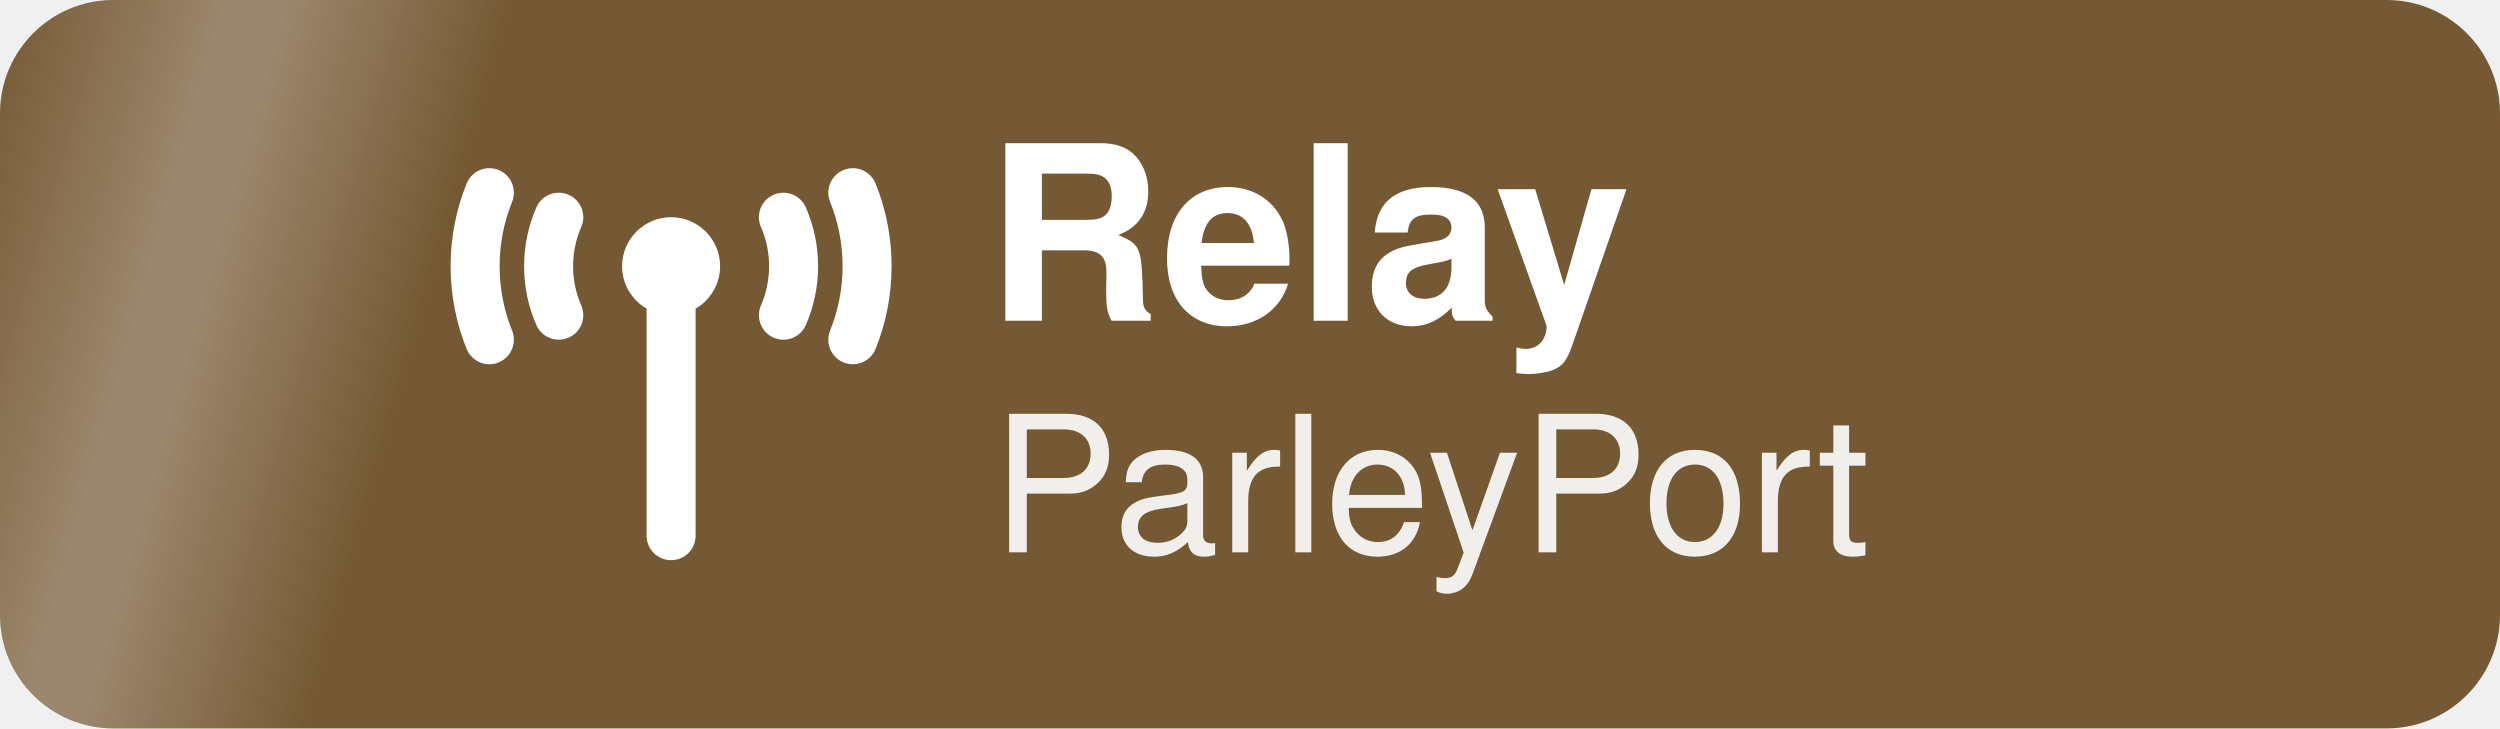
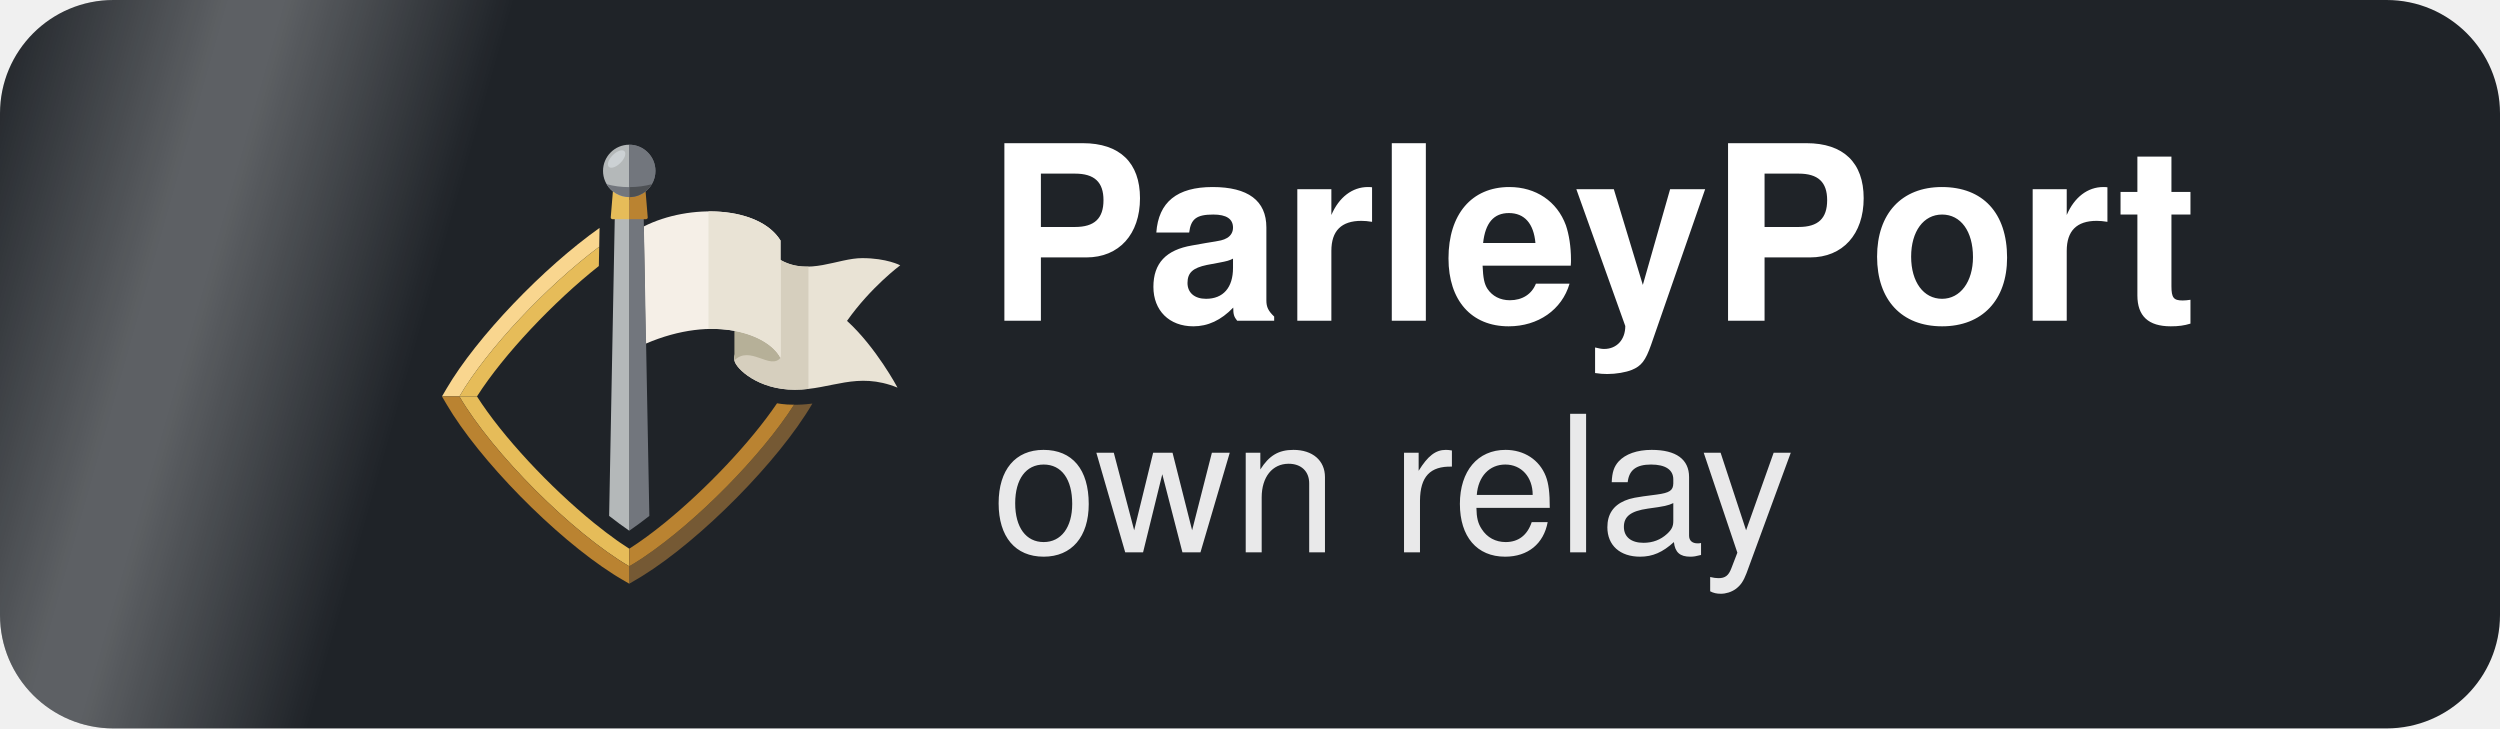
- <svg xmlns="http://www.w3.org/2000/svg" viewBox="0 0 841.9 245.3" width="841.9" height="245.3" role="img" aria-label="Run the ParleyPort relay">
+ <svg xmlns="http://www.w3.org/2000/svg" viewBox="0 0 841.9 245.3" width="841.9" height="245.3" role="img" aria-label="Get ParleyPort, the relay for KnightLoader and BombVault">
  <defs>
    <clipPath id="edge">
      <path d="M38.2,0 H803.7 A38.2,38.2 0 0 1 841.9,38.2 V207.1 A38.2,38.2 0 0 1 803.7,245.3 H38.2 A38.2,38.2 0 0 1 0,207.1 V38.2 A38.2,38.2 0 0 1 38.2,0 Z" />
    </clipPath>
    <linearGradient id="sheen" x1="0" y1="0" x2="1" y2="0">
      <stop offset="0" stop-color="#fff" stop-opacity="0" />
      <stop offset="0.45" stop-color="#fff" stop-opacity="0.28" />
      <stop offset="0.55" stop-color="#fff" stop-opacity="0.28" />
      <stop offset="1" stop-color="#fff" stop-opacity="0" />
    </linearGradient>
  </defs>
  <style>
    @keyframes pass {
      0%       { transform: translateX(-278.4px); }
      15.19%   { transform: translateX(1120.3px); }
      100%     { transform: translateX(1120.3px); }
    }
    .band { animation: pass 7s linear 2.078s infinite backwards; }
    @media (prefers-reduced-motion: reduce) {
      .band { animation: none; opacity: 0; }
    }
  </style>
-   <path d="M38.2,0 H803.7 A38.2,38.2 0 0 1 841.9,38.2 V207.1 A38.2,38.2 0 0 1 803.7,245.3 H38.2 A38.2,38.2 0 0 1 0,207.1 V38.2 A38.2,38.2 0 0 1 38.2,0 Z" fill="#755934" />
-   <g transform="translate(151.75 56.65) scale(0.25781)" fill="#ffffff">
-     <path d="M80.3 44C69.8 69.9 64 98.2 64 128s5.8 58.1 16.3 84c6.6 16.4-1.3 35-17.7 41.7s-35-1.3-41.7-17.7C7.4 202.6 0 166.1 0 128S7.4 53.4 20.9 20C27.6 3.6 46.2-4.3 62.6 2.3S86.9 27.6 80.3 44zM555.1 20C568.6 53.4 576 89.9 576 128s-7.4 74.6-20.9 108c-6.6 16.4-25.3 24.3-41.7 17.7S489.1 228.4 495.7 212c10.5-25.9 16.3-54.2 16.3-84s-5.8-58.1-16.3-84C489.1 27.6 497 9 513.4 2.3s35 1.3 41.7 17.7zM352 128c0 23.7-12.9 44.4-32 55.4L320 480c0 17.7-14.3 32-32 32s-32-14.3-32-32l0-296.6c-19.1-11.1-32-31.7-32-55.4c0-35.3 28.7-64 64-64s64 28.7 64 64zM170.6 76.8C163.8 92.4 160 109.7 160 128s3.8 35.6 10.6 51.2c7.1 16.2-.3 35.1-16.5 42.1s-35.1-.3-42.1-16.5c-10.3-23.6-16-49.6-16-76.8s5.7-53.2 16-76.8c7.1-16.2 25.9-23.6 42.1-16.5s23.6 25.9 16.5 42.1zM464 51.2c10.3 23.6 16 49.6 16 76.8s-5.7 53.2-16 76.8c-7.1 16.2-25.9 23.6-42.1 16.5s-23.6-25.9-16.5-42.1c6.8-15.6 10.6-32.9 10.6-51.2s-3.8-35.6-10.6-51.2c-7.1-16.2 .3-35.1 16.5-42.1s35.1 .3 42.1 16.5z" />
+   <path d="M38.2,0 H803.7 A38.2,38.2 0 0 1 841.9,38.2 V207.1 A38.2,38.2 0 0 1 803.7,245.3 H38.2 A38.2,38.2 0 0 1 0,207.1 V38.2 A38.2,38.2 0 0 1 38.2,0 Z" fill="#1f2328" />
+   <g transform="translate(148.84 48.73) scale(0.25298)" fill="#ffffff">
+     <g>
+       <g>
+         <path fill="#e6bc59" d="M236.05,528.99c-1.03-.72-2.08-1.44-3.12-2.19-9.93-7.02-20.18-14.85-30.59-23.29-58.58-47.58-121.8-115.02-155.76-168.43h-23.42c44.25,75.72,150.43,181.9,226.15,226.15v-23.42c-4.33-2.76-8.76-5.7-13.26-8.82Z" />
+         <path fill="#755934" d="M490.91,344.86c-1.9.22-3.82.42-5.77.6-.21,0-.42.03-.63.05-1.59.14-3.19.26-4.82.36-.14,0-.28.01-.43.02-1.47.08-2.96.15-4.47.19-.19.01-.38.02-.57.02-1.19.04-2.39.06-3.6.07l-1.91-.06c-43.31,67.99-129.87,155.58-199.45,202.51-.76.52-1.53,1.03-2.29,1.54-6.04,4.02-11.95,7.72-17.67,11.07v23.16l7.4-4.33,2.69-1.57c1.73-1.01,3.47-2.05,5.23-3.13.72-.43,1.45-.88,2.18-1.33l.03-.02c77.76-48.15,181.47-152.84,225.89-228.85l.33-.56-2.14.25Z" />
+         <path fill="#ba8331" d="M459.76,345.85c-.16,0-.32-.02-.48-.03-.04-.01-.08-.01-.12-.01-4.6-.33-8.98-.86-13.15-1.57-35.07,51.79-94.5,114.4-149.79,159.31-16.23,13.19-32.11,24.84-46.91,34.26v23.42c5.73-3.35,11.64-7.05,17.67-11.07.76-.51,1.53-1.02,2.29-1.54,69.58-46.93,156.14-134.53,199.45-202.51l-8.96-.26Z" />
+         <path fill="#f9d68f" d="M209.66,110.86C135.39,163.37,46.21,256.01,5.9,325l-5.9,10.09h23.16c36.87-63.08,116.72-147.31,186.13-199.26l.47-24.84s-.07-.09-.1-.13Z" />
+         <path fill="#e6bc59" d="M23.16,335.09h23.42c35.22-55.37,101.89-125.84,162.23-173.61l.48-25.64c-69.41,51.94-149.26,136.18-186.13,199.26Z" />
+         <path fill="#ba8331" d="M23.16,335.09H0l5.9,10.09c43.65,74.69,144.55,177.08,221.83,226.3l3.65,2.3c.14.09.27.17.41.25.62.39,1.25.77,1.87,1.15,1.87,1.15,3.73,2.26,5.57,3.33l10.09,5.9v-23.16c-75.72-44.25-181.9-150.43-226.15-226.15Z" />
+       </g>
+       <g>
+         <g>
+           <path fill="#e9e3d5" d="M450.63,153.42c37.45,21.34,76-2.43,108.76-2.43s50.62,9.56,50.62,9.56c0,0-39.02,28.89-70.83,73.97,38.86,35.36,67.23,88.85,67.23,88.85-54.38-21.99-87.76,2.75-136.81,2.82-49.05.07-78.3-28.35-80.24-38.71-1.93-10.35,9.56-26.01,9.56-26.01l45.29-28.21s-31.03-101.18,6.43-79.84Z" />
+           <path fill="#d6cfbe" d="M487.81,162.28v162.82c-5.87.68-11.92,1.09-18.22,1.09-49.04.08-78.3-28.36-80.24-38.7-1.94-10.36,9.57-26.01,9.57-26.01l45.28-28.21s-31.03-101.19,6.43-79.85c12.36,7.03,24.82,9.18,37.18,8.86Z" />
+           <path fill="#b6b098" d="M450.63,283.75c-13.75,16.57-40.65-17.43-61.34,3.38v-54.46l25.71.36,30.5,16.4,5.13,34.33Z" />
+           <path fill="#f5efe7" d="M268.61,108.84c61.39-31.05,153.69-26.99,182.02,18.63v156.28c-15.79-31.07-87.4-58.49-179.58-18.8l-2.44-156.1Z" />
+           <path fill="#e9e3d5" d="M450.63,127.47v156.27c-10.55-20.76-46.02-39.89-95.89-38.46V88.79c41.16-.38,79.38,12.11,95.89,38.68Z" />
+         </g>
+         <g>
+           <path fill="#72767d" d="M276.05,494.14c-9.12,7.16-18.07,13.77-26.74,19.7-.01-.01-.02-.01-.03-.02V73.45h18.81l.49,25.75.18,9.57,1.18,62.55,1.77,93.35,4.34,229.48Z" />
+           <path fill="#b4b8b9" d="M249.28,73.45v440.38c-8.68-5.94-17.64-12.57-26.76-19.72l6.1-322.75,1.36-72.16.49-25.75h18.81Z" />
+           <path fill="#e6bc59" d="M249.28,99.2h-21.93c-1.49,0-2.7-1-2.7-2.23l2.87-34.85,21.75.34v36.74Z" />
+           <path fill="#ba8331" d="M249.28,99.2h21.93c1.49,0,2.7-1,2.7-2.23l-2.87-34.85-21.75.34v36.74Z" />
+         </g>
+         <g>
+           <path fill="#b4b8b9" d="M214.39,34.89c0,19.27,15.62,34.89,34.89,34.89V0c-19.27,0-34.89,15.62-34.89,34.89Z" />
+           <path fill="#72767d" d="M249.28,0v69.78c19.27,0,34.89-15.62,34.89-34.89S268.55,0,249.28,0Z" />
+           <ellipse fill="#ccd1d4" cx="232.45" cy="19.07" rx="14.71" ry="7.26" transform="translate(54.6 169.95) rotate(-45)" />
+           <path fill="#72767d" d="M284.17,34.88c0,6.28-1.65,12.15-4.57,17.23-.36.66-.77,1.31-1.18,1.93-.43.64-.86,1.26-1.31,1.86-.43.56-.88,1.11-1.35,1.67-.04.06-.11.11-.15.17-.47.54-.96,1.05-1.46,1.56-.45.49-.92.94-1.44,1.39-.13.11-.26.24-.39.32-.47.45-.96.86-1.48,1.26-.02.02-.04.04-.09.06-.58.45-1.18.88-1.8,1.31-.62.43-1.26.84-1.91,1.22-1.29.77-2.61,1.46-3.99,2.04-.84.36-1.69.71-2.55.99-.62.21-1.24.41-1.86.58-.75.21-1.5.41-2.27.56-.64.13-1.29.26-1.93.34-.28.04-.54.09-.81.11-.62.09-1.24.15-1.86.19h-.15c-.77.06-1.56.09-2.36.09V0c19.27,0,34.9,15.6,34.9,34.87Z" />
+           <path fill="#4d5054" d="M279.35,52.54c-.28.51-.6,1.01-.92,1.5-.43.64-.86,1.26-1.31,1.86-.43.56-.88,1.11-1.35,1.67-.04.06-.11.11-.15.17-.47.54-.96,1.05-1.46,1.56-.47.47-.94.94-1.44,1.39-.13.11-.26.24-.39.32-.47.45-.96.86-1.48,1.26-.02.02-.04.04-.09.06-.58.45-1.18.88-1.8,1.31-.62.43-1.26.84-1.91,1.22-1.29.77-2.61,1.46-3.99,2.04-.84.36-1.69.71-2.55.99-.62.21-1.24.41-1.86.58-.75.21-1.5.41-2.27.56-.64.13-1.29.26-1.93.34-.28.04-.54.09-.81.11-.62.09-1.24.15-1.86.19h-.15c-.77.06-1.56.09-2.36.09v-13.31c10.85,0,21.07-1.41,30.07-3.92Z" />
+           <path fill="#72767d" d="M249.28,56.47v13.31c-12.82,0-23.99-6.92-30.05-17.23,9,2.51,19.23,3.92,30.05,3.92Z" />
+         </g>
+       </g>
+     </g>
  </g>
-   <text x="332" y="108" font-family="-apple-system, BlinkMacSystemFont, 'Segoe UI', Helvetica, Arial, sans-serif" font-size="82" font-weight="700" fill="#ffffff">Relay</text>
-   <text x="334" y="186" font-family="-apple-system, BlinkMacSystemFont, 'Segoe UI', Helvetica, Arial, sans-serif" font-size="64" font-weight="400" fill="#ffffff" fill-opacity="0.9">ParleyPort</text>
+   <text x="332" y="108" font-family="-apple-system, BlinkMacSystemFont, 'Segoe UI', Helvetica, Arial, sans-serif" font-size="82" font-weight="700" fill="#ffffff">ParleyPort</text>
+   <text x="334" y="186" font-family="-apple-system, BlinkMacSystemFont, 'Segoe UI', Helvetica, Arial, sans-serif" font-size="64" font-weight="400" fill="#ffffff" fill-opacity="0.9">own relay</text>
  <g clip-path="url(#edge)">
    <g class="band">
      <rect x="0" y="-60" width="173.6" height="365.3" fill="url(#sheen)" transform="skewX(-16)" />
    </g>
  </g>
</svg>
